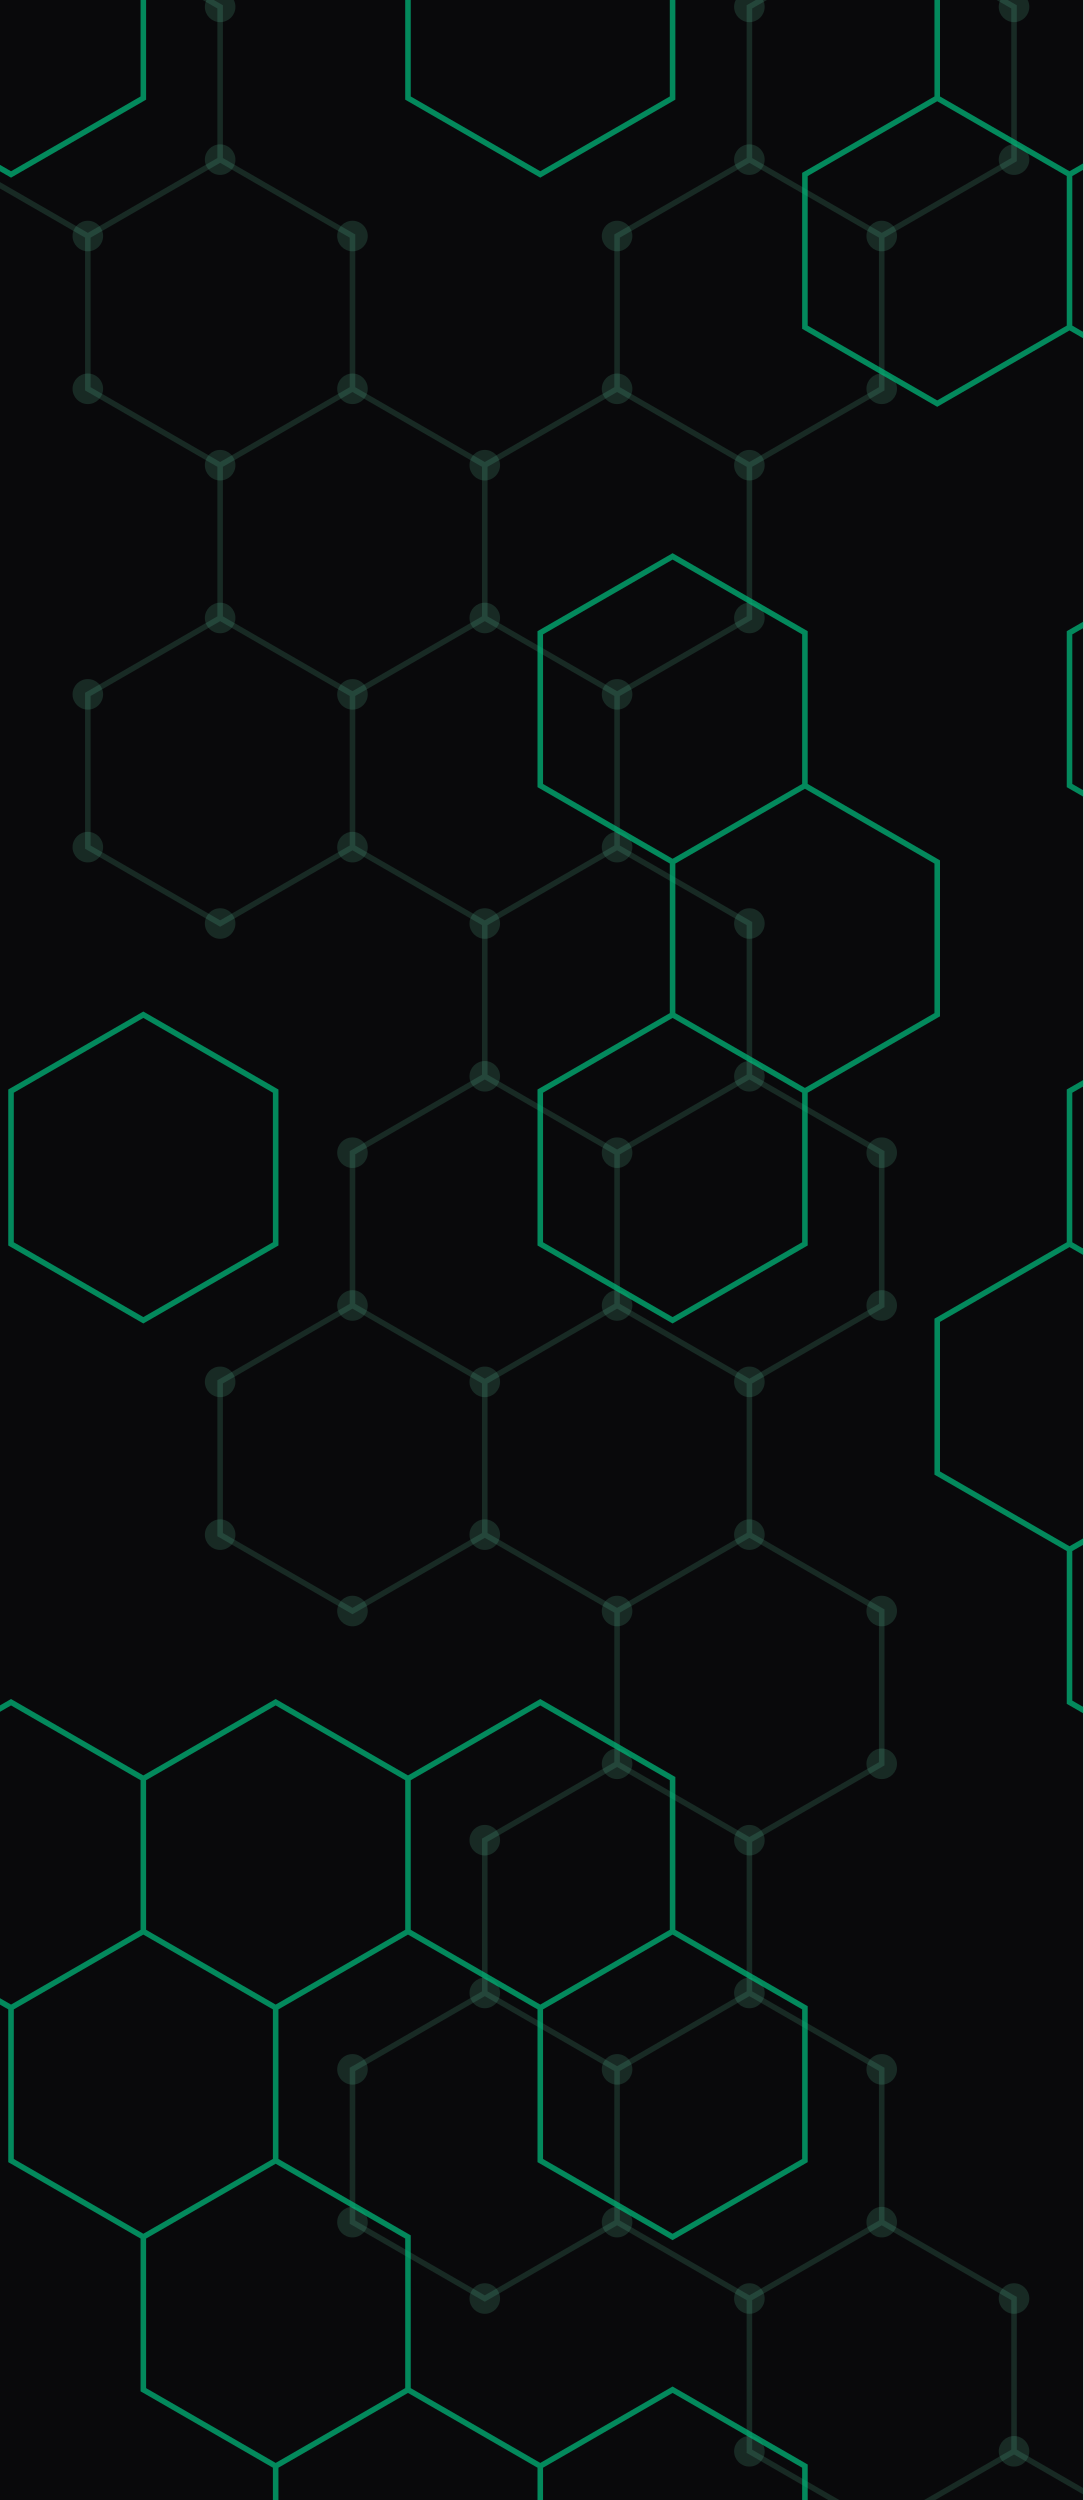
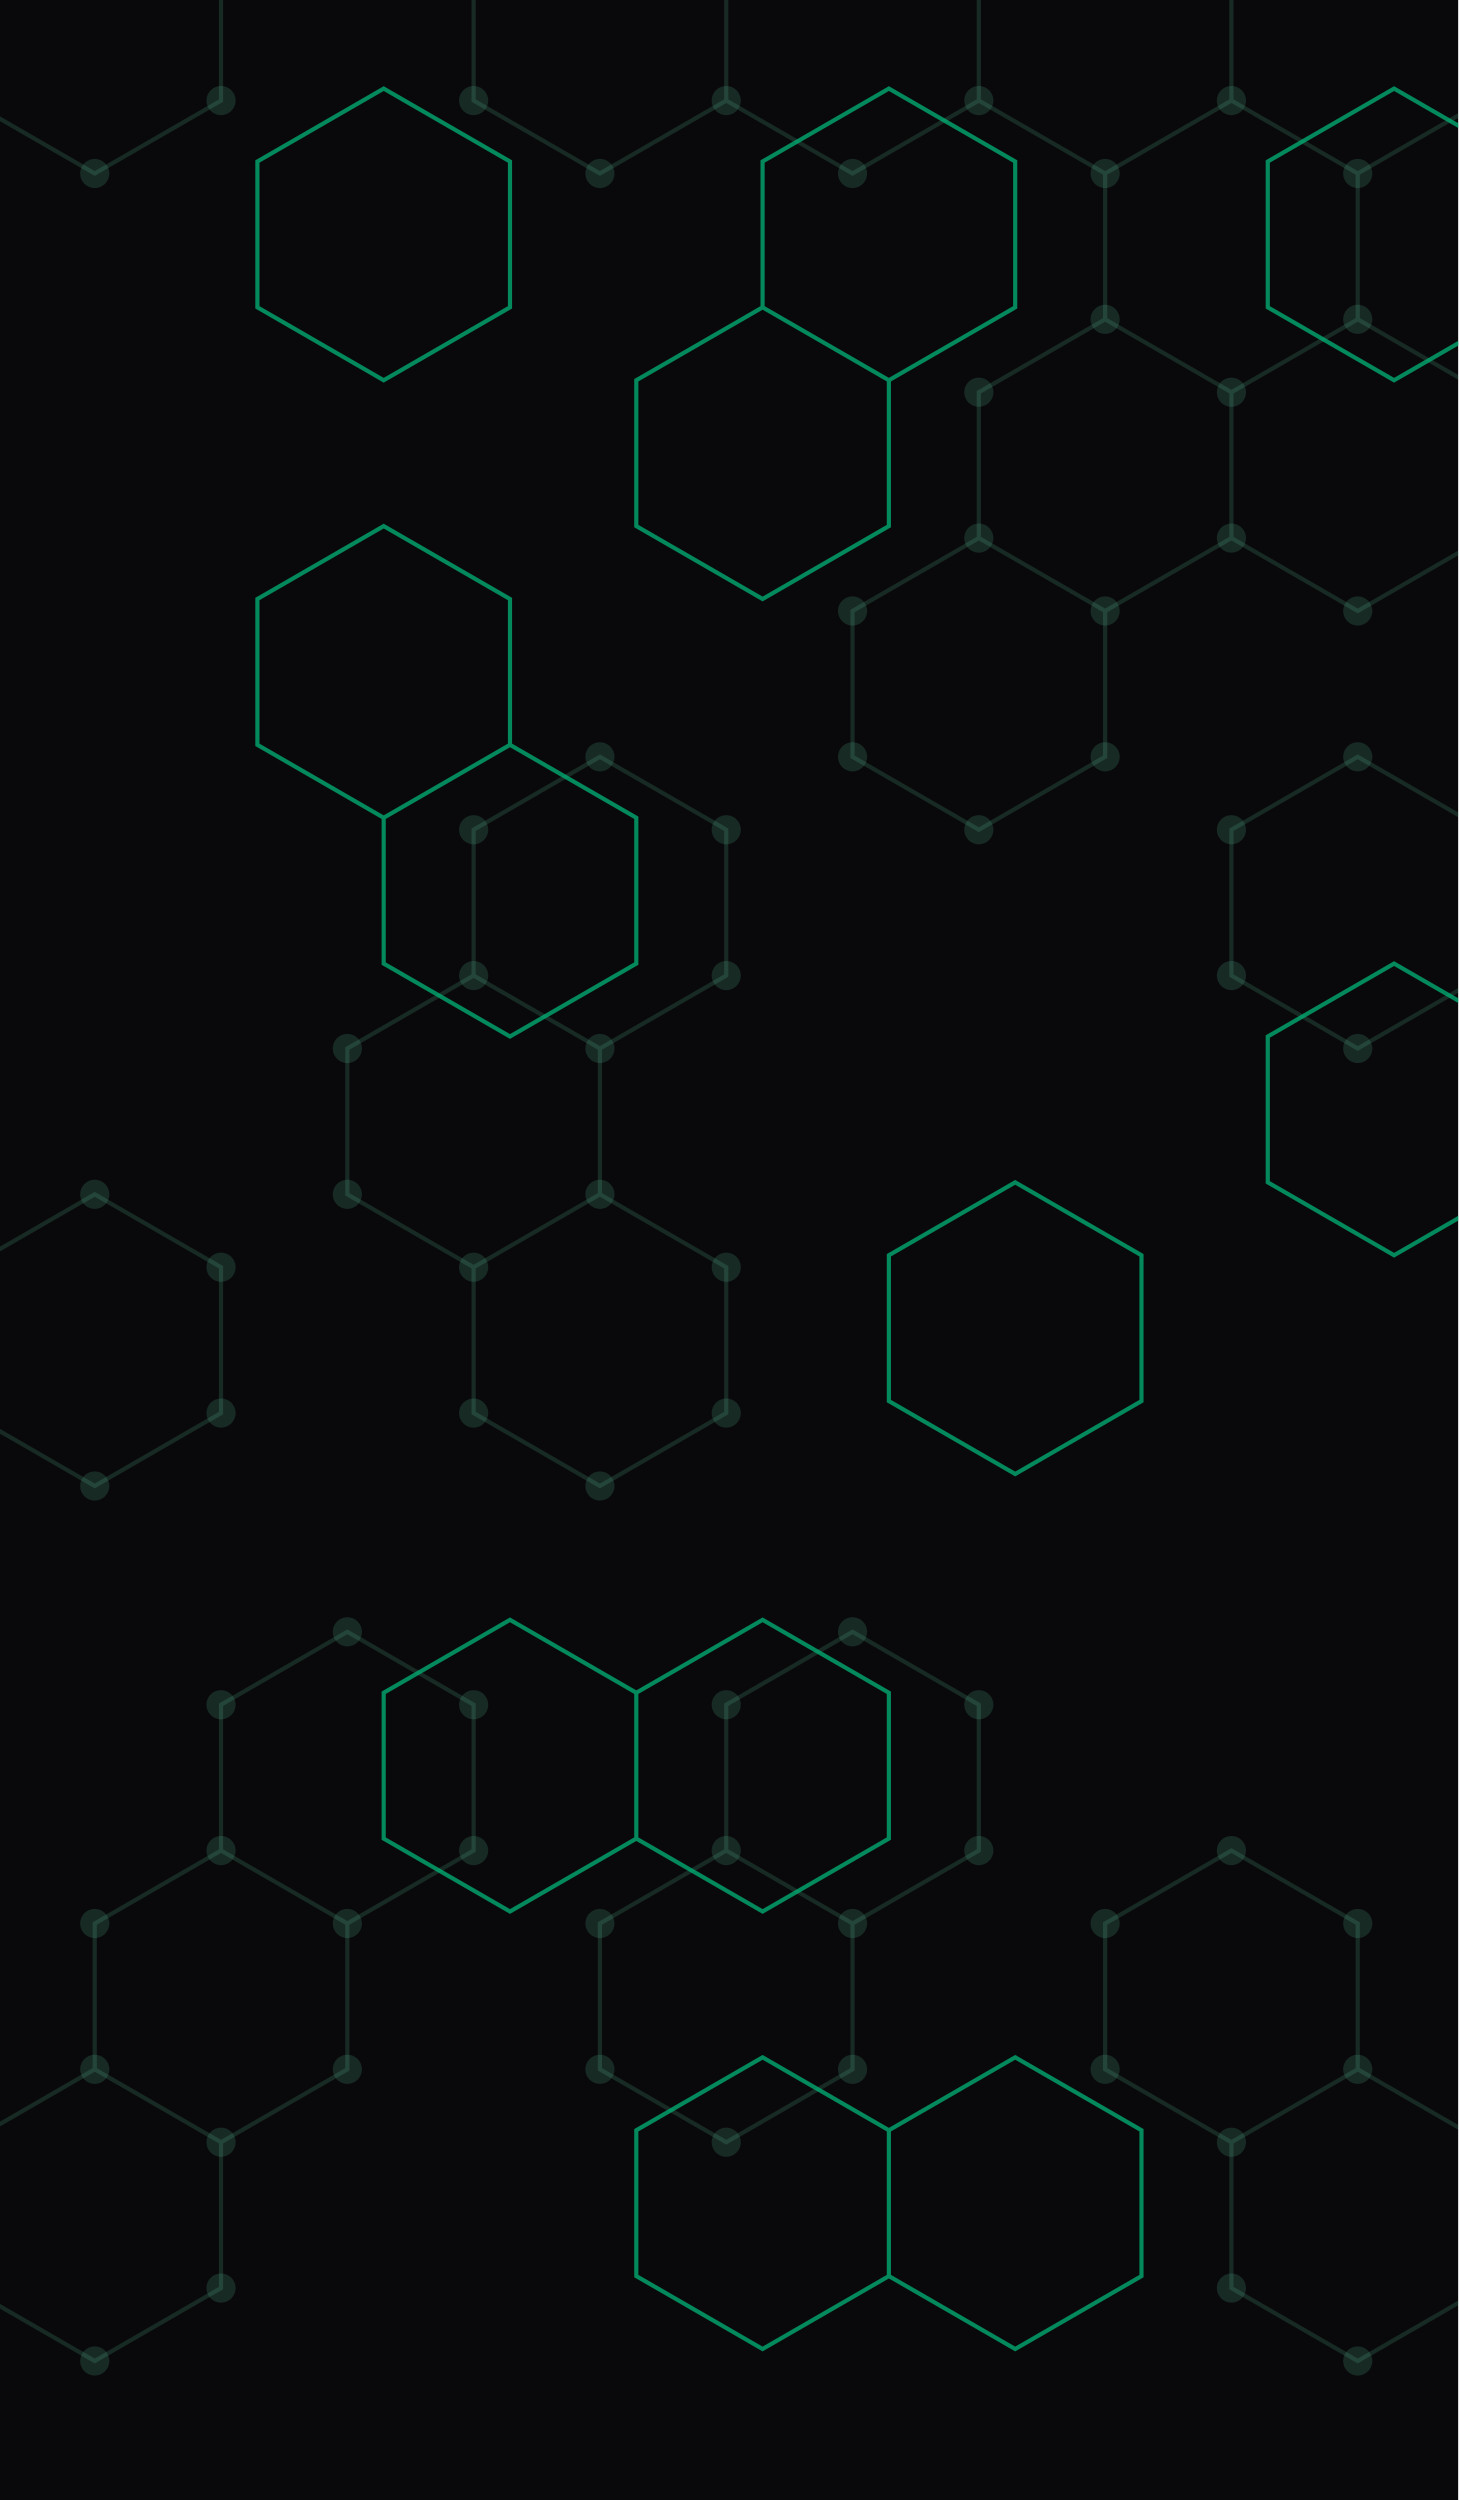
- <svg xmlns="http://www.w3.org/2000/svg" version="1.1" width="390" height="900" preserveAspectRatio="none" viewBox="0 0 390 900">
-   <g mask="url(&quot;#SvgjsMask1264&quot;)" fill="none">
-     <rect width="390" height="900" x="0" y="0" fill="rgba(9, 9, 11, 1)" />
-     <path d="M31.62 -25.03L79.25 2.47L79.25 57.47L31.62 84.97L-16.01 57.47L-16.01 2.47zM79.25 57.47L126.89 84.97L126.89 139.97L79.25 167.47L31.62 139.97L31.62 84.97zM79.25 222.47L126.89 249.97L126.89 304.97L79.25 332.47L31.62 304.97L31.62 249.97zM126.89 139.97L174.52 167.47L174.52 222.47L126.89 249.97L79.25 222.47L79.25 167.47zM174.52 222.47L222.15 249.97L222.15 304.97L174.52 332.47L126.89 304.97L126.89 249.97zM174.52 387.47L222.15 414.97L222.15 469.97L174.52 497.47L126.89 469.97L126.89 414.97zM126.89 469.97L174.52 497.47L174.52 552.47L126.89 579.97L79.25 552.47L79.25 497.47zM174.52 717.47L222.15 744.97L222.15 799.97L174.52 827.47L126.89 799.97L126.89 744.97zM269.78 57.47L317.42 84.97L317.42 139.97L269.78 167.47L222.15 139.97L222.15 84.97zM222.15 139.97L269.78 167.47L269.78 222.47L222.15 249.97L174.52 222.47L174.52 167.47zM222.15 304.97L269.78 332.47L269.78 387.47L222.15 414.97L174.52 387.47L174.52 332.47zM269.78 387.47L317.42 414.97L317.42 469.97L269.78 497.47L222.15 469.97L222.15 414.97zM222.15 469.97L269.78 497.47L269.78 552.47L222.15 579.97L174.52 552.47L174.52 497.47zM269.78 552.47L317.42 579.97L317.42 634.97L269.78 662.47L222.15 634.97L222.15 579.97zM222.15 634.97L269.78 662.47L269.78 717.47L222.15 744.97L174.52 717.47L174.52 662.47zM269.78 717.47L317.42 744.97L317.42 799.97L269.78 827.47L222.15 799.97L222.15 744.97zM317.42 -25.03L365.05 2.47L365.05 57.47L317.42 84.97L269.78 57.47L269.78 2.47zM317.42 799.97L365.05 827.47L365.05 882.47L317.42 909.97L269.78 882.47L269.78 827.47zM365.05 882.47L412.68 909.97L412.68 964.97L365.05 992.47L317.42 964.97L317.42 909.97zM460.31 57.47L507.95 84.97L507.95 139.97L460.31 167.47L412.68 139.97L412.68 84.97zM460.31 387.47L507.95 414.97L507.95 469.97L460.31 497.47L412.68 469.97L412.68 414.97zM460.31 717.47L507.95 744.97L507.95 799.97L460.31 827.47L412.68 799.97L412.68 744.97z" stroke="rgba(110, 231, 183, 0.15)" stroke-width="2" />
-     <path d="M26.12 -25.03 a5.5 5.5 0 1 0 11 0 a5.5 5.5 0 1 0 -11 0zM73.75 2.47 a5.5 5.5 0 1 0 11 0 a5.5 5.5 0 1 0 -11 0zM73.75 57.47 a5.5 5.5 0 1 0 11 0 a5.5 5.5 0 1 0 -11 0zM26.12 84.97 a5.5 5.5 0 1 0 11 0 a5.5 5.5 0 1 0 -11 0zM-21.51 57.47 a5.5 5.5 0 1 0 11 0 a5.5 5.5 0 1 0 -11 0zM-21.51 2.47 a5.5 5.5 0 1 0 11 0 a5.5 5.5 0 1 0 -11 0zM121.39 84.97 a5.5 5.5 0 1 0 11 0 a5.5 5.5 0 1 0 -11 0zM121.39 139.97 a5.5 5.5 0 1 0 11 0 a5.5 5.5 0 1 0 -11 0zM73.75 167.47 a5.5 5.5 0 1 0 11 0 a5.5 5.5 0 1 0 -11 0zM26.12 139.97 a5.5 5.5 0 1 0 11 0 a5.5 5.5 0 1 0 -11 0zM73.75 222.47 a5.5 5.5 0 1 0 11 0 a5.5 5.5 0 1 0 -11 0zM121.39 249.97 a5.5 5.5 0 1 0 11 0 a5.5 5.5 0 1 0 -11 0zM121.39 304.97 a5.5 5.5 0 1 0 11 0 a5.5 5.5 0 1 0 -11 0zM73.75 332.47 a5.5 5.5 0 1 0 11 0 a5.5 5.5 0 1 0 -11 0zM26.12 304.97 a5.5 5.5 0 1 0 11 0 a5.5 5.5 0 1 0 -11 0zM26.12 249.97 a5.5 5.5 0 1 0 11 0 a5.5 5.5 0 1 0 -11 0zM169.02 167.47 a5.5 5.5 0 1 0 11 0 a5.5 5.5 0 1 0 -11 0zM169.02 222.47 a5.5 5.5 0 1 0 11 0 a5.5 5.5 0 1 0 -11 0zM216.65 249.97 a5.5 5.5 0 1 0 11 0 a5.5 5.5 0 1 0 -11 0zM216.65 304.97 a5.5 5.5 0 1 0 11 0 a5.5 5.5 0 1 0 -11 0zM169.02 332.47 a5.5 5.5 0 1 0 11 0 a5.5 5.5 0 1 0 -11 0zM169.02 387.47 a5.5 5.5 0 1 0 11 0 a5.5 5.5 0 1 0 -11 0zM216.65 414.97 a5.5 5.5 0 1 0 11 0 a5.5 5.5 0 1 0 -11 0zM216.65 469.97 a5.5 5.5 0 1 0 11 0 a5.5 5.5 0 1 0 -11 0zM169.02 497.47 a5.5 5.5 0 1 0 11 0 a5.5 5.5 0 1 0 -11 0zM121.39 469.97 a5.5 5.5 0 1 0 11 0 a5.5 5.5 0 1 0 -11 0zM121.39 414.97 a5.5 5.5 0 1 0 11 0 a5.5 5.5 0 1 0 -11 0zM169.02 552.47 a5.5 5.5 0 1 0 11 0 a5.5 5.5 0 1 0 -11 0zM121.39 579.97 a5.5 5.5 0 1 0 11 0 a5.5 5.5 0 1 0 -11 0zM73.75 552.47 a5.5 5.5 0 1 0 11 0 a5.5 5.5 0 1 0 -11 0zM73.75 497.47 a5.5 5.5 0 1 0 11 0 a5.5 5.5 0 1 0 -11 0zM169.02 717.47 a5.5 5.5 0 1 0 11 0 a5.5 5.5 0 1 0 -11 0zM216.65 744.97 a5.5 5.5 0 1 0 11 0 a5.5 5.5 0 1 0 -11 0zM216.65 799.97 a5.5 5.5 0 1 0 11 0 a5.5 5.5 0 1 0 -11 0zM169.02 827.47 a5.5 5.5 0 1 0 11 0 a5.5 5.5 0 1 0 -11 0zM121.39 799.97 a5.5 5.5 0 1 0 11 0 a5.5 5.5 0 1 0 -11 0zM121.39 744.97 a5.5 5.5 0 1 0 11 0 a5.5 5.5 0 1 0 -11 0zM264.28 57.47 a5.5 5.5 0 1 0 11 0 a5.5 5.5 0 1 0 -11 0zM311.92 84.97 a5.5 5.5 0 1 0 11 0 a5.5 5.5 0 1 0 -11 0zM311.92 139.97 a5.5 5.5 0 1 0 11 0 a5.5 5.5 0 1 0 -11 0zM264.28 167.47 a5.5 5.5 0 1 0 11 0 a5.5 5.5 0 1 0 -11 0zM216.65 139.97 a5.5 5.5 0 1 0 11 0 a5.5 5.5 0 1 0 -11 0zM216.65 84.97 a5.5 5.5 0 1 0 11 0 a5.5 5.5 0 1 0 -11 0zM264.28 222.47 a5.5 5.5 0 1 0 11 0 a5.5 5.5 0 1 0 -11 0zM264.28 332.47 a5.5 5.5 0 1 0 11 0 a5.5 5.5 0 1 0 -11 0zM264.28 387.47 a5.5 5.5 0 1 0 11 0 a5.5 5.5 0 1 0 -11 0zM311.92 414.97 a5.5 5.5 0 1 0 11 0 a5.5 5.5 0 1 0 -11 0zM311.92 469.97 a5.5 5.5 0 1 0 11 0 a5.5 5.5 0 1 0 -11 0zM264.28 497.47 a5.5 5.5 0 1 0 11 0 a5.5 5.5 0 1 0 -11 0zM264.28 552.47 a5.5 5.5 0 1 0 11 0 a5.5 5.5 0 1 0 -11 0zM216.65 579.97 a5.5 5.5 0 1 0 11 0 a5.5 5.5 0 1 0 -11 0zM311.92 579.97 a5.5 5.5 0 1 0 11 0 a5.5 5.5 0 1 0 -11 0zM311.92 634.97 a5.5 5.5 0 1 0 11 0 a5.5 5.5 0 1 0 -11 0zM264.28 662.47 a5.5 5.5 0 1 0 11 0 a5.5 5.5 0 1 0 -11 0zM216.65 634.97 a5.5 5.5 0 1 0 11 0 a5.5 5.5 0 1 0 -11 0zM264.28 717.47 a5.5 5.5 0 1 0 11 0 a5.5 5.5 0 1 0 -11 0zM169.02 662.47 a5.5 5.5 0 1 0 11 0 a5.5 5.5 0 1 0 -11 0zM311.92 744.97 a5.5 5.5 0 1 0 11 0 a5.5 5.5 0 1 0 -11 0zM311.92 799.97 a5.5 5.5 0 1 0 11 0 a5.5 5.5 0 1 0 -11 0zM264.28 827.47 a5.5 5.5 0 1 0 11 0 a5.5 5.5 0 1 0 -11 0zM311.92 -25.03 a5.5 5.5 0 1 0 11 0 a5.5 5.5 0 1 0 -11 0zM359.55 2.47 a5.5 5.5 0 1 0 11 0 a5.5 5.5 0 1 0 -11 0zM359.55 57.47 a5.5 5.5 0 1 0 11 0 a5.5 5.5 0 1 0 -11 0zM264.28 2.47 a5.5 5.5 0 1 0 11 0 a5.5 5.5 0 1 0 -11 0zM359.55 827.47 a5.5 5.5 0 1 0 11 0 a5.5 5.5 0 1 0 -11 0zM359.55 882.47 a5.5 5.5 0 1 0 11 0 a5.5 5.5 0 1 0 -11 0zM311.92 909.97 a5.5 5.5 0 1 0 11 0 a5.5 5.5 0 1 0 -11 0zM264.28 882.47 a5.5 5.5 0 1 0 11 0 a5.5 5.5 0 1 0 -11 0zM407.18 909.97 a5.5 5.5 0 1 0 11 0 a5.5 5.5 0 1 0 -11 0zM407.18 964.97 a5.5 5.5 0 1 0 11 0 a5.5 5.5 0 1 0 -11 0zM359.55 992.47 a5.5 5.5 0 1 0 11 0 a5.5 5.5 0 1 0 -11 0zM311.92 964.97 a5.5 5.5 0 1 0 11 0 a5.5 5.5 0 1 0 -11 0zM454.81 57.47 a5.5 5.5 0 1 0 11 0 a5.5 5.5 0 1 0 -11 0zM502.45 84.97 a5.5 5.5 0 1 0 11 0 a5.5 5.5 0 1 0 -11 0zM502.45 139.97 a5.5 5.5 0 1 0 11 0 a5.5 5.5 0 1 0 -11 0zM454.81 167.47 a5.5 5.5 0 1 0 11 0 a5.5 5.5 0 1 0 -11 0zM407.18 139.97 a5.5 5.5 0 1 0 11 0 a5.5 5.5 0 1 0 -11 0zM407.18 84.97 a5.5 5.5 0 1 0 11 0 a5.5 5.5 0 1 0 -11 0zM454.81 387.47 a5.5 5.5 0 1 0 11 0 a5.5 5.5 0 1 0 -11 0zM502.45 414.97 a5.5 5.5 0 1 0 11 0 a5.5 5.5 0 1 0 -11 0zM502.45 469.97 a5.5 5.5 0 1 0 11 0 a5.5 5.5 0 1 0 -11 0zM454.81 497.47 a5.5 5.5 0 1 0 11 0 a5.5 5.5 0 1 0 -11 0zM407.18 469.97 a5.5 5.5 0 1 0 11 0 a5.5 5.5 0 1 0 -11 0zM407.18 414.97 a5.5 5.5 0 1 0 11 0 a5.5 5.5 0 1 0 -11 0zM454.81 717.47 a5.5 5.5 0 1 0 11 0 a5.5 5.5 0 1 0 -11 0zM502.45 744.97 a5.5 5.5 0 1 0 11 0 a5.5 5.5 0 1 0 -11 0zM502.45 799.97 a5.5 5.5 0 1 0 11 0 a5.5 5.5 0 1 0 -11 0zM454.81 827.47 a5.5 5.5 0 1 0 11 0 a5.5 5.5 0 1 0 -11 0zM407.18 799.97 a5.5 5.5 0 1 0 11 0 a5.5 5.5 0 1 0 -11 0zM407.18 744.97 a5.5 5.5 0 1 0 11 0 a5.5 5.5 0 1 0 -11 0z" fill="rgba(110, 231, 183, 0.15)" />
-     <path d="M3.97 -47.2L51.6 -19.7L51.6 35.3L3.97 62.8L-43.66 35.3L-43.66 -19.7zM51.6 365.3L99.24 392.8L99.24 447.8L51.6 475.3L3.97 447.8L3.97 392.8zM3.97 612.8L51.6 640.3L51.6 695.3L3.97 722.8L-43.66 695.3L-43.66 640.3zM51.6 695.3L99.24 722.8L99.24 777.8L51.6 805.3L3.97 777.8L3.97 722.8zM99.24 612.8L146.87 640.3L146.87 695.3L99.24 722.8L51.6 695.3L51.6 640.3zM99.24 777.8L146.87 805.3L146.87 860.3L99.24 887.8L51.6 860.3L51.6 805.3zM146.87 860.3L194.5 887.8L194.5 942.8L146.87 970.3L99.24 942.8L99.24 887.8zM194.5 -47.2L242.13 -19.7L242.13 35.3L194.5 62.8L146.87 35.3L146.87 -19.7zM242.13 200.3L289.77 227.8L289.77 282.8L242.13 310.3L194.5 282.8L194.5 227.8zM242.13 365.3L289.77 392.8L289.77 447.8L242.13 475.3L194.5 447.8L194.5 392.8zM194.5 612.8L242.13 640.3L242.13 695.3L194.5 722.8L146.87 695.3L146.87 640.3zM242.13 695.3L289.77 722.8L289.77 777.8L242.13 805.3L194.5 777.8L194.5 722.8zM242.13 860.3L289.77 887.8L289.77 942.8L242.13 970.3L194.5 942.8L194.5 887.8zM337.4 35.3L385.03 62.8L385.03 117.8L337.4 145.3L289.77 117.8L289.77 62.8zM289.77 282.8L337.4 310.3L337.4 365.3L289.77 392.8L242.13 365.3L242.13 310.3zM385.03 -47.2L432.66 -19.7L432.66 35.3L385.03 62.8L337.4 35.3L337.4 -19.7zM432.66 35.3L480.3 62.8L480.3 117.8L432.66 145.3L385.03 117.8L385.03 62.8zM432.66 200.3L480.3 227.8L480.3 282.8L432.66 310.3L385.03 282.8L385.03 227.8zM432.66 365.3L480.3 392.8L480.3 447.8L432.66 475.3L385.03 447.8L385.03 392.8zM385.03 447.8L432.66 475.3L432.66 530.3L385.03 557.8L337.4 530.3L337.4 475.3zM432.66 530.3L480.3 557.8L480.3 612.8L432.66 640.3L385.03 612.8L385.03 557.8z" stroke="rgba(0, 188, 125, 0.71)" stroke-width="2" />
+ <svg xmlns="http://www.w3.org/2000/svg" version="1.1" width="700" height="1200" preserveAspectRatio="none" viewBox="0 0 700 1200">
+   <g mask="url(&quot;#SvgjsMask1054&quot;)" fill="none">
+     <rect width="700" height="1200" x="0" y="0" fill="rgba(9, 9, 11, 1)" />
+     <path d="M45.47 -56.73L106.09 -21.73L106.09 48.27L45.47 83.27L-15.15 48.27L-15.15 -21.73zM45.47 573.27L106.09 608.27L106.09 678.27L45.47 713.27L-15.15 678.27L-15.15 608.27zM106.09 888.27L166.72 923.27L166.72 993.27L106.09 1028.27L45.47 993.27L45.47 923.27zM45.47 993.27L106.09 1028.27L106.09 1098.27L45.47 1133.27L-15.15 1098.27L-15.15 1028.27zM227.34 468.27L287.96 503.27L287.96 573.27L227.34 608.27L166.72 573.27L166.72 503.27zM166.72 783.27L227.34 818.27L227.34 888.27L166.72 923.27L106.09 888.27L106.09 818.27zM287.96 -56.73L348.59 -21.73L348.59 48.27L287.96 83.27L227.34 48.27L227.34 -21.73zM287.96 363.27L348.59 398.27L348.59 468.27L287.96 503.27L227.34 468.27L227.34 398.27zM287.96 573.27L348.59 608.27L348.59 678.27L287.96 713.27L227.34 678.27L227.34 608.27zM348.59 888.27L409.21 923.27L409.21 993.27L348.59 1028.27L287.96 993.27L287.96 923.27zM409.21 -56.73L469.83 -21.73L469.83 48.27L409.21 83.27L348.59 48.27L348.59 -21.73zM469.83 258.27L530.46 293.27L530.46 363.27L469.83 398.27L409.21 363.27L409.21 293.27zM409.21 783.27L469.83 818.27L469.83 888.27L409.21 923.27L348.59 888.27L348.59 818.27zM530.46 -56.73L591.08 -21.73L591.08 48.27L530.46 83.27L469.83 48.27L469.83 -21.73zM591.08 48.27L651.71 83.27L651.71 153.27L591.08 188.27L530.46 153.27L530.46 83.27zM530.46 153.27L591.08 188.27L591.08 258.27L530.46 293.27L469.83 258.27L469.83 188.27zM591.08 888.27L651.71 923.27L651.71 993.27L591.08 1028.27L530.46 993.27L530.46 923.27zM651.71 -56.73L712.33 -21.73L712.33 48.27L651.71 83.27L591.08 48.27L591.08 -21.73zM651.71 153.27L712.33 188.27L712.33 258.27L651.71 293.27L591.08 258.27L591.08 188.27zM651.71 363.27L712.33 398.27L712.33 468.27L651.71 503.27L591.08 468.27L591.08 398.27zM651.71 993.27L712.33 1028.27L712.33 1098.27L651.71 1133.27L591.08 1098.27L591.08 1028.27z" stroke="rgba(110, 231, 183, 0.15)" stroke-width="2" />
+     <path d="M38.47 -56.73 a7 7 0 1 0 14 0 a7 7 0 1 0 -14 0zM99.09 -21.73 a7 7 0 1 0 14 0 a7 7 0 1 0 -14 0zM99.09 48.27 a7 7 0 1 0 14 0 a7 7 0 1 0 -14 0zM38.47 83.27 a7 7 0 1 0 14 0 a7 7 0 1 0 -14 0zM-22.15 48.27 a7 7 0 1 0 14 0 a7 7 0 1 0 -14 0zM-22.15 -21.73 a7 7 0 1 0 14 0 a7 7 0 1 0 -14 0zM38.47 573.27 a7 7 0 1 0 14 0 a7 7 0 1 0 -14 0zM99.09 608.27 a7 7 0 1 0 14 0 a7 7 0 1 0 -14 0zM99.09 678.27 a7 7 0 1 0 14 0 a7 7 0 1 0 -14 0zM38.47 713.27 a7 7 0 1 0 14 0 a7 7 0 1 0 -14 0zM-22.15 678.27 a7 7 0 1 0 14 0 a7 7 0 1 0 -14 0zM-22.15 608.27 a7 7 0 1 0 14 0 a7 7 0 1 0 -14 0zM99.09 888.27 a7 7 0 1 0 14 0 a7 7 0 1 0 -14 0zM159.72 923.27 a7 7 0 1 0 14 0 a7 7 0 1 0 -14 0zM159.72 993.27 a7 7 0 1 0 14 0 a7 7 0 1 0 -14 0zM99.09 1028.27 a7 7 0 1 0 14 0 a7 7 0 1 0 -14 0zM38.47 993.27 a7 7 0 1 0 14 0 a7 7 0 1 0 -14 0zM38.47 923.27 a7 7 0 1 0 14 0 a7 7 0 1 0 -14 0zM99.09 1098.27 a7 7 0 1 0 14 0 a7 7 0 1 0 -14 0zM38.47 1133.27 a7 7 0 1 0 14 0 a7 7 0 1 0 -14 0zM-22.15 1098.27 a7 7 0 1 0 14 0 a7 7 0 1 0 -14 0zM-22.15 1028.27 a7 7 0 1 0 14 0 a7 7 0 1 0 -14 0zM220.34 468.27 a7 7 0 1 0 14 0 a7 7 0 1 0 -14 0zM280.96 503.27 a7 7 0 1 0 14 0 a7 7 0 1 0 -14 0zM280.96 573.27 a7 7 0 1 0 14 0 a7 7 0 1 0 -14 0zM220.34 608.27 a7 7 0 1 0 14 0 a7 7 0 1 0 -14 0zM159.72 573.27 a7 7 0 1 0 14 0 a7 7 0 1 0 -14 0zM159.72 503.27 a7 7 0 1 0 14 0 a7 7 0 1 0 -14 0zM159.72 783.27 a7 7 0 1 0 14 0 a7 7 0 1 0 -14 0zM220.34 818.27 a7 7 0 1 0 14 0 a7 7 0 1 0 -14 0zM220.34 888.27 a7 7 0 1 0 14 0 a7 7 0 1 0 -14 0zM99.09 818.27 a7 7 0 1 0 14 0 a7 7 0 1 0 -14 0zM280.96 -56.73 a7 7 0 1 0 14 0 a7 7 0 1 0 -14 0zM341.59 -21.73 a7 7 0 1 0 14 0 a7 7 0 1 0 -14 0zM341.59 48.27 a7 7 0 1 0 14 0 a7 7 0 1 0 -14 0zM280.96 83.27 a7 7 0 1 0 14 0 a7 7 0 1 0 -14 0zM220.34 48.27 a7 7 0 1 0 14 0 a7 7 0 1 0 -14 0zM220.34 -21.73 a7 7 0 1 0 14 0 a7 7 0 1 0 -14 0zM280.96 363.27 a7 7 0 1 0 14 0 a7 7 0 1 0 -14 0zM341.59 398.27 a7 7 0 1 0 14 0 a7 7 0 1 0 -14 0zM341.59 468.27 a7 7 0 1 0 14 0 a7 7 0 1 0 -14 0zM220.34 398.27 a7 7 0 1 0 14 0 a7 7 0 1 0 -14 0zM341.59 608.27 a7 7 0 1 0 14 0 a7 7 0 1 0 -14 0zM341.59 678.27 a7 7 0 1 0 14 0 a7 7 0 1 0 -14 0zM280.96 713.27 a7 7 0 1 0 14 0 a7 7 0 1 0 -14 0zM220.34 678.27 a7 7 0 1 0 14 0 a7 7 0 1 0 -14 0zM341.59 888.27 a7 7 0 1 0 14 0 a7 7 0 1 0 -14 0zM402.21 923.27 a7 7 0 1 0 14 0 a7 7 0 1 0 -14 0zM402.21 993.27 a7 7 0 1 0 14 0 a7 7 0 1 0 -14 0zM341.59 1028.27 a7 7 0 1 0 14 0 a7 7 0 1 0 -14 0zM280.96 993.27 a7 7 0 1 0 14 0 a7 7 0 1 0 -14 0zM280.96 923.27 a7 7 0 1 0 14 0 a7 7 0 1 0 -14 0zM402.21 -56.73 a7 7 0 1 0 14 0 a7 7 0 1 0 -14 0zM462.83 -21.73 a7 7 0 1 0 14 0 a7 7 0 1 0 -14 0zM462.83 48.27 a7 7 0 1 0 14 0 a7 7 0 1 0 -14 0zM402.21 83.27 a7 7 0 1 0 14 0 a7 7 0 1 0 -14 0zM462.83 258.27 a7 7 0 1 0 14 0 a7 7 0 1 0 -14 0zM523.46 293.27 a7 7 0 1 0 14 0 a7 7 0 1 0 -14 0zM523.46 363.27 a7 7 0 1 0 14 0 a7 7 0 1 0 -14 0zM462.83 398.27 a7 7 0 1 0 14 0 a7 7 0 1 0 -14 0zM402.21 363.27 a7 7 0 1 0 14 0 a7 7 0 1 0 -14 0zM402.21 293.27 a7 7 0 1 0 14 0 a7 7 0 1 0 -14 0zM402.21 783.27 a7 7 0 1 0 14 0 a7 7 0 1 0 -14 0zM462.83 818.27 a7 7 0 1 0 14 0 a7 7 0 1 0 -14 0zM462.83 888.27 a7 7 0 1 0 14 0 a7 7 0 1 0 -14 0zM341.59 818.27 a7 7 0 1 0 14 0 a7 7 0 1 0 -14 0zM523.46 -56.73 a7 7 0 1 0 14 0 a7 7 0 1 0 -14 0zM584.08 -21.73 a7 7 0 1 0 14 0 a7 7 0 1 0 -14 0zM584.08 48.27 a7 7 0 1 0 14 0 a7 7 0 1 0 -14 0zM523.46 83.27 a7 7 0 1 0 14 0 a7 7 0 1 0 -14 0zM644.71 83.27 a7 7 0 1 0 14 0 a7 7 0 1 0 -14 0zM644.71 153.27 a7 7 0 1 0 14 0 a7 7 0 1 0 -14 0zM584.08 188.27 a7 7 0 1 0 14 0 a7 7 0 1 0 -14 0zM523.46 153.27 a7 7 0 1 0 14 0 a7 7 0 1 0 -14 0zM584.08 258.27 a7 7 0 1 0 14 0 a7 7 0 1 0 -14 0zM462.83 188.27 a7 7 0 1 0 14 0 a7 7 0 1 0 -14 0zM584.08 888.27 a7 7 0 1 0 14 0 a7 7 0 1 0 -14 0zM644.71 923.27 a7 7 0 1 0 14 0 a7 7 0 1 0 -14 0zM644.71 993.27 a7 7 0 1 0 14 0 a7 7 0 1 0 -14 0zM584.08 1028.27 a7 7 0 1 0 14 0 a7 7 0 1 0 -14 0zM523.46 993.27 a7 7 0 1 0 14 0 a7 7 0 1 0 -14 0zM523.46 923.27 a7 7 0 1 0 14 0 a7 7 0 1 0 -14 0zM644.71 -56.73 a7 7 0 1 0 14 0 a7 7 0 1 0 -14 0zM705.33 -21.73 a7 7 0 1 0 14 0 a7 7 0 1 0 -14 0zM705.33 48.27 a7 7 0 1 0 14 0 a7 7 0 1 0 -14 0zM705.33 188.27 a7 7 0 1 0 14 0 a7 7 0 1 0 -14 0zM705.33 258.27 a7 7 0 1 0 14 0 a7 7 0 1 0 -14 0zM644.71 293.27 a7 7 0 1 0 14 0 a7 7 0 1 0 -14 0zM644.71 363.27 a7 7 0 1 0 14 0 a7 7 0 1 0 -14 0zM705.33 398.27 a7 7 0 1 0 14 0 a7 7 0 1 0 -14 0zM705.33 468.27 a7 7 0 1 0 14 0 a7 7 0 1 0 -14 0zM644.71 503.27 a7 7 0 1 0 14 0 a7 7 0 1 0 -14 0zM584.08 468.27 a7 7 0 1 0 14 0 a7 7 0 1 0 -14 0zM584.08 398.27 a7 7 0 1 0 14 0 a7 7 0 1 0 -14 0zM705.33 1028.27 a7 7 0 1 0 14 0 a7 7 0 1 0 -14 0zM705.33 1098.27 a7 7 0 1 0 14 0 a7 7 0 1 0 -14 0zM644.71 1133.27 a7 7 0 1 0 14 0 a7 7 0 1 0 -14 0zM584.08 1098.27 a7 7 0 1 0 14 0 a7 7 0 1 0 -14 0z" fill="rgba(110, 231, 183, 0.15)" />
+     <path d="M184.17 42.52L244.79 77.52L244.79 147.52L184.17 182.52L123.55 147.52L123.55 77.52zM184.17 252.52L244.79 287.52L244.79 357.52L184.17 392.52L123.55 357.52L123.55 287.52zM244.79 357.52L305.42 392.52L305.42 462.52L244.79 497.52L184.17 462.52L184.17 392.52zM244.79 777.52L305.42 812.52L305.42 882.52L244.79 917.52L184.17 882.52L184.17 812.52zM426.66 42.52L487.29 77.52L487.29 147.52L426.66 182.52L366.04 147.52L366.04 77.52zM366.04 147.52L426.66 182.52L426.66 252.52L366.04 287.52L305.42 252.52L305.42 182.52zM366.04 777.52L426.66 812.52L426.66 882.52L366.04 917.52L305.42 882.52L305.42 812.52zM366.04 987.52L426.66 1022.52L426.66 1092.52L366.04 1127.52L305.42 1092.52L305.42 1022.52zM487.29 567.52L547.91 602.52L547.91 672.52L487.29 707.52L426.66 672.52L426.66 602.52zM487.29 987.52L547.91 1022.52L547.91 1092.52L487.29 1127.52L426.66 1092.52L426.66 1022.52zM669.16 42.52L729.78 77.52L729.78 147.52L669.16 182.52L608.53 147.52L608.53 77.52zM669.16 462.52L729.78 497.52L729.78 567.52L669.16 602.52L608.53 567.52L608.53 497.52z" stroke="rgba(0, 188, 125, 0.71)" stroke-width="2" />
  </g>
  <defs>
-     <mask id="SvgjsMask1264">
-       <rect width="390" height="900" fill="#ffffff" />
+     <mask id="SvgjsMask1054">
+       <rect width="700" height="1200" fill="#ffffff" />
    </mask>
  </defs>
</svg>
